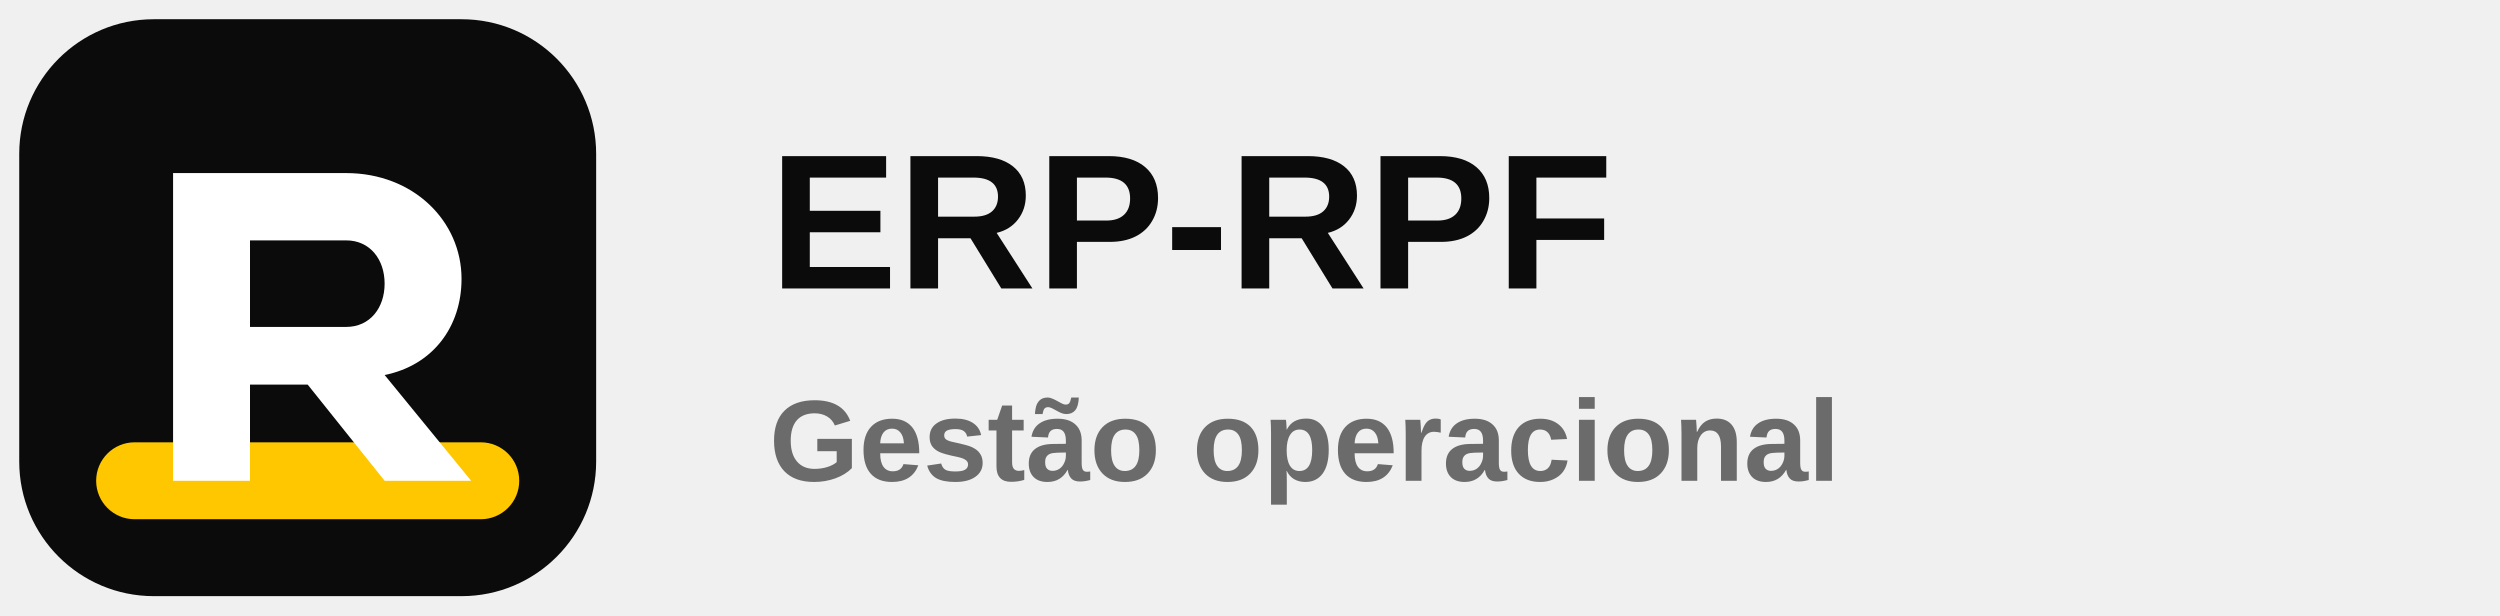
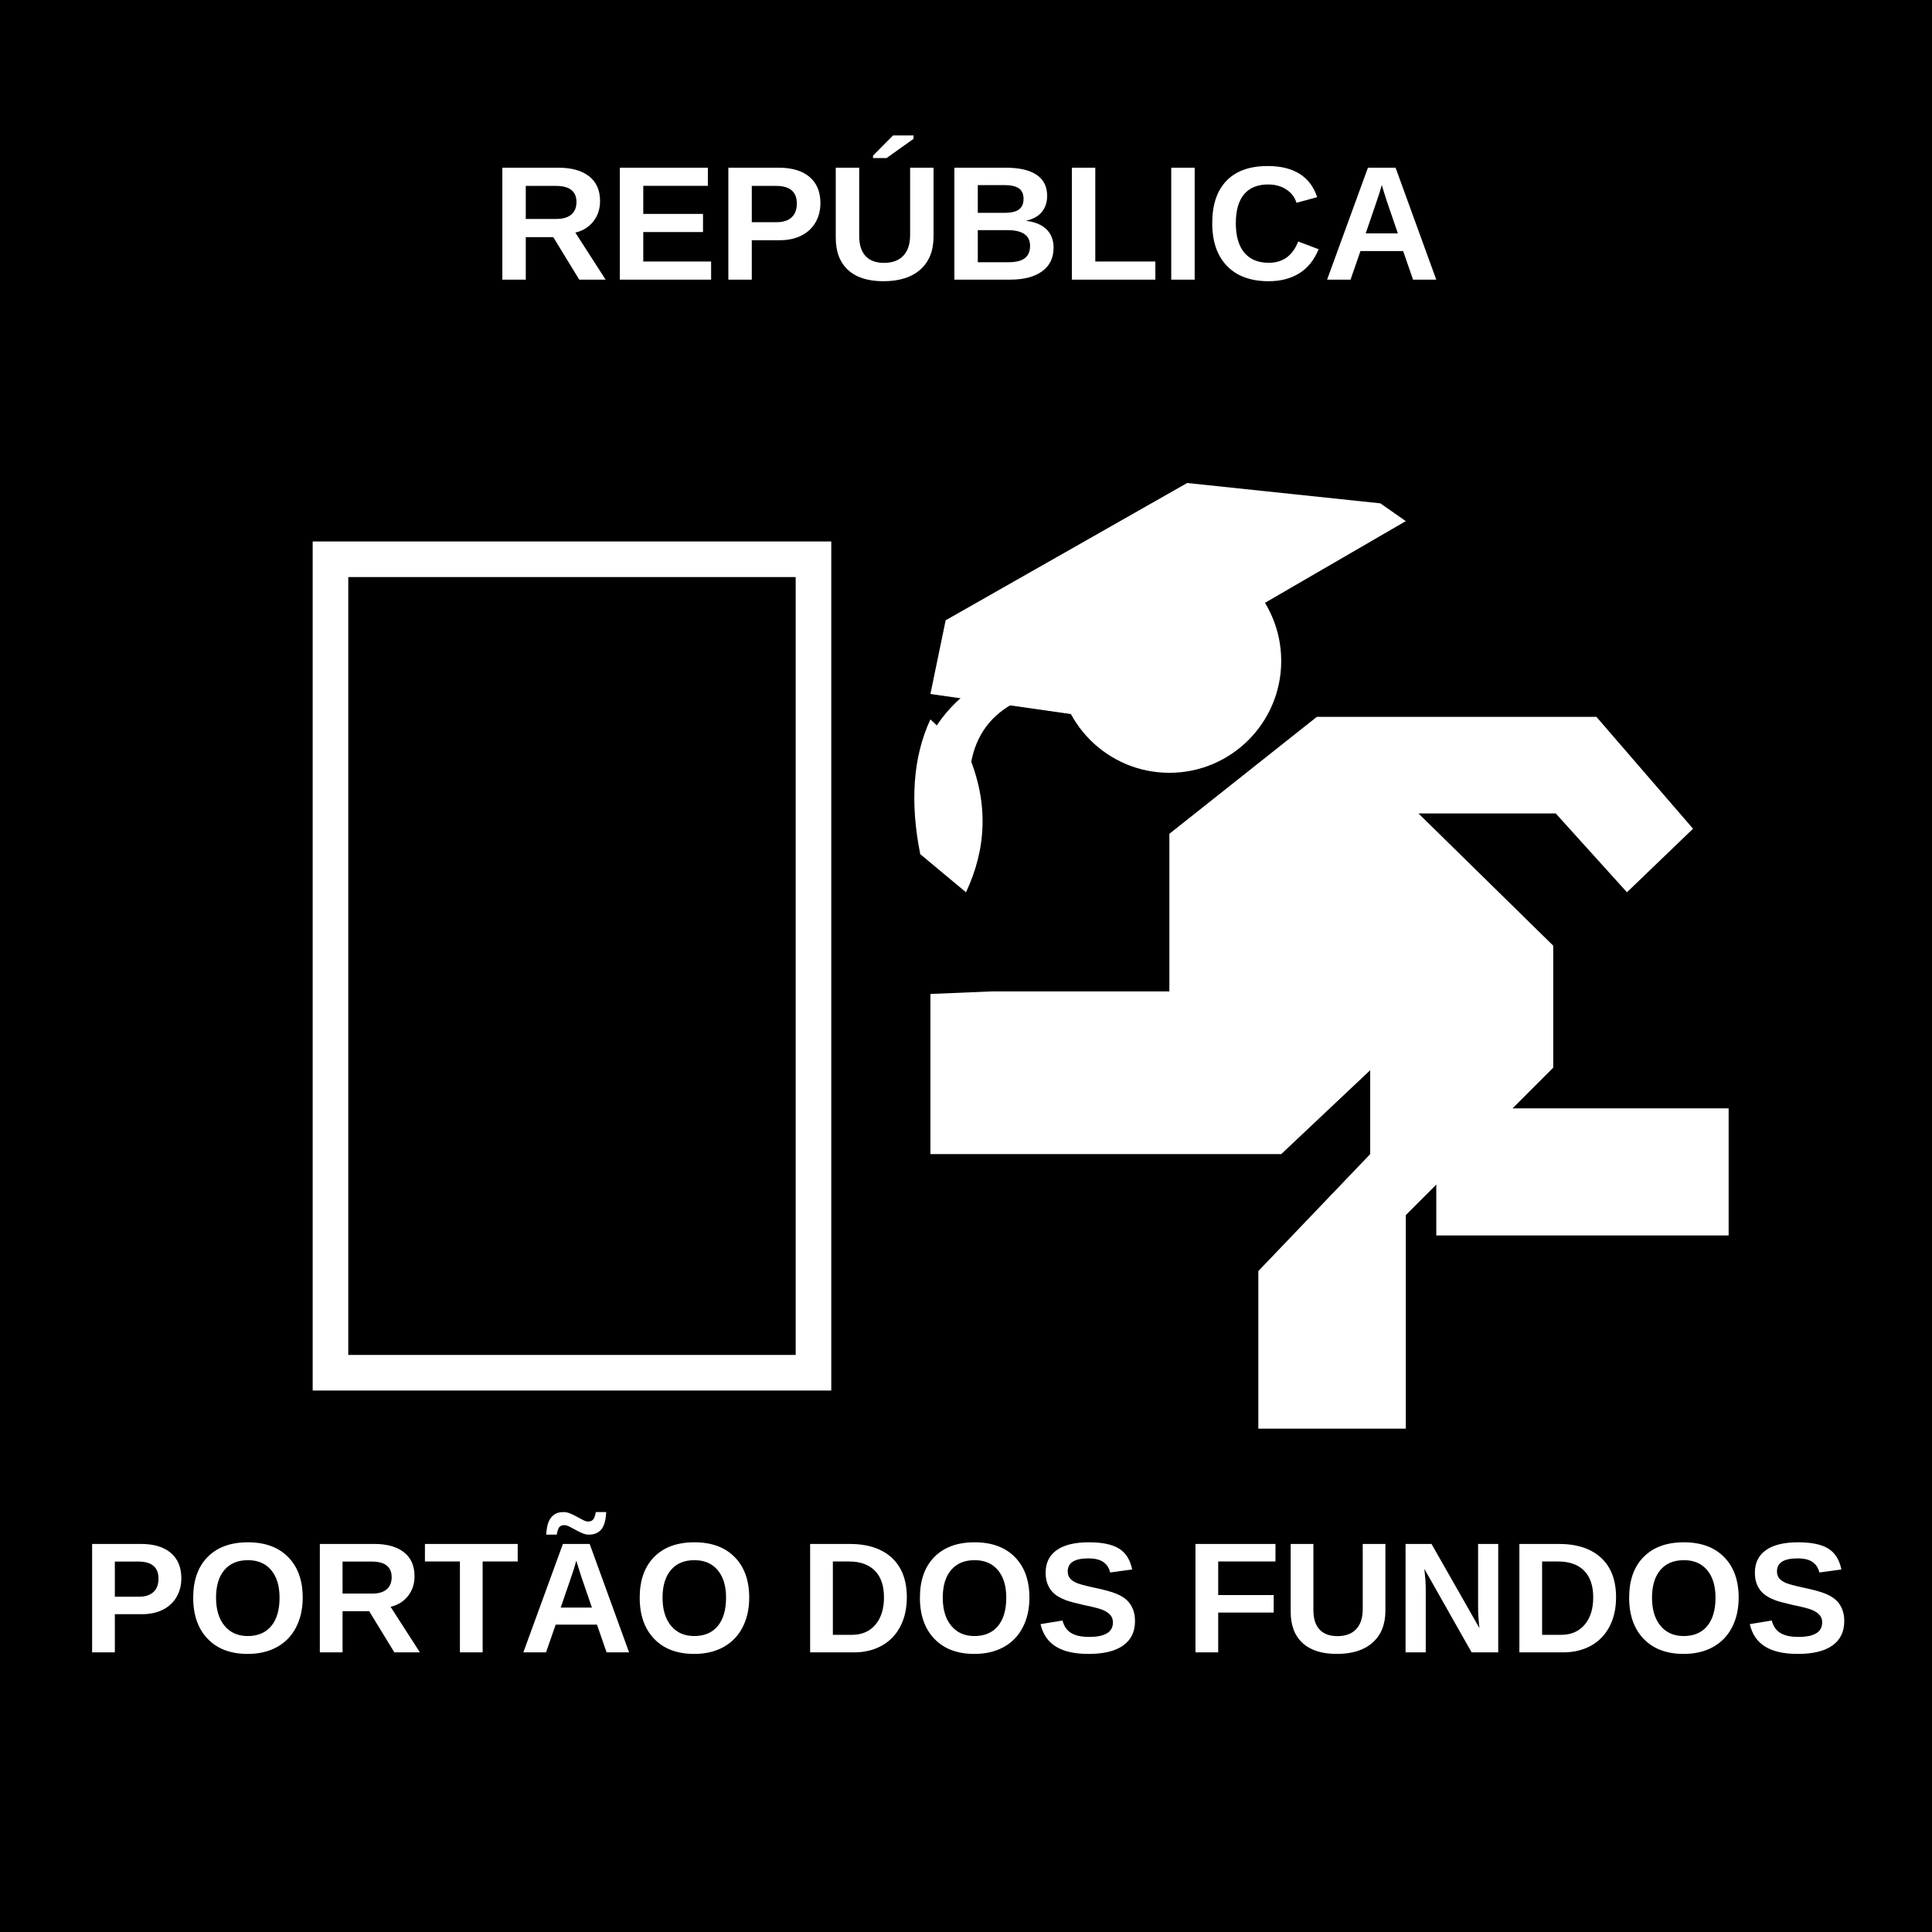
- <svg xmlns="http://www.w3.org/2000/svg" viewBox="0 0 260 64" role="img" aria-label="ERP RPF">
-   <rect x="2" y="2" width="60" height="60" rx="14" fill="#0B0B0B" />
-   <rect x="10" y="46" width="44" height="8" rx="4" fill="#FFC700" />
-   <path d="M18 18h18c7 0 12 5 12 11 0 5-3 9-8 10l9 11h-9l-8-10h-6v10h-8V18zm8 7v9h10c2.5 0 4-2 4-4.5S38.5 25 36 25H26z" fill="#fff" />
-   <text x="80" y="30" font-family="Arial, sans-serif" font-size="20" font-weight="700" fill="#0B0B0B">ERP-RPF</text>
-   <text x="80" y="50" font-family="Arial, sans-serif" font-size="12" font-weight="600" fill="#6B6B6B">Gestão operacional</text>
+ <svg xmlns="http://www.w3.org/2000/svg" viewBox="0 0 760 760" role="img" aria-label="República Portão dos Fundos">
+   <rect width="760" height="760" fill="#000" />
+   <g fill="#fff">
+     <text x="380" y="110" text-anchor="middle" font-family="Arial, sans-serif" font-weight="800" font-size="64">REPÚBLICA</text>
+     <rect x="130" y="220" width="190" height="320" fill="none" stroke="#fff" stroke-width="14" />
+     <polygon points="142,238 242,284 242,520 142,520" fill="#000" />
+     <path d="M390 390h70v-62l58-46h110l38 44-26 25-28-31h-54l53 52v48l-58 58v84h-58v-62l44-46v-33l-35 33h-138v-63z" />
+     <rect x="565" y="436" width="115" height="50" />
+     <ellipse cx="460" cy="260" rx="44" ry="44" />
+     <path d="M372 244l95-54 76 8 10 7-131 76-56-8z" />
+     <path d="M390 266c-14 8-24 19-28 34 7 5 14 5 20 0 2-11 8-19 18-24 4-3 4-7 0-10-3-3-7-3-10 0z" />
+     <path d="M366 283c-7 15-8 33-4 53l18 15c8-17 9-35 1-54l-15-14z" />
+     <text x="380" y="650" text-anchor="middle" font-family="Arial, sans-serif" font-weight="800" font-size="62">PORTÃO DOS FUNDOS</text>
+   </g>
</svg>
